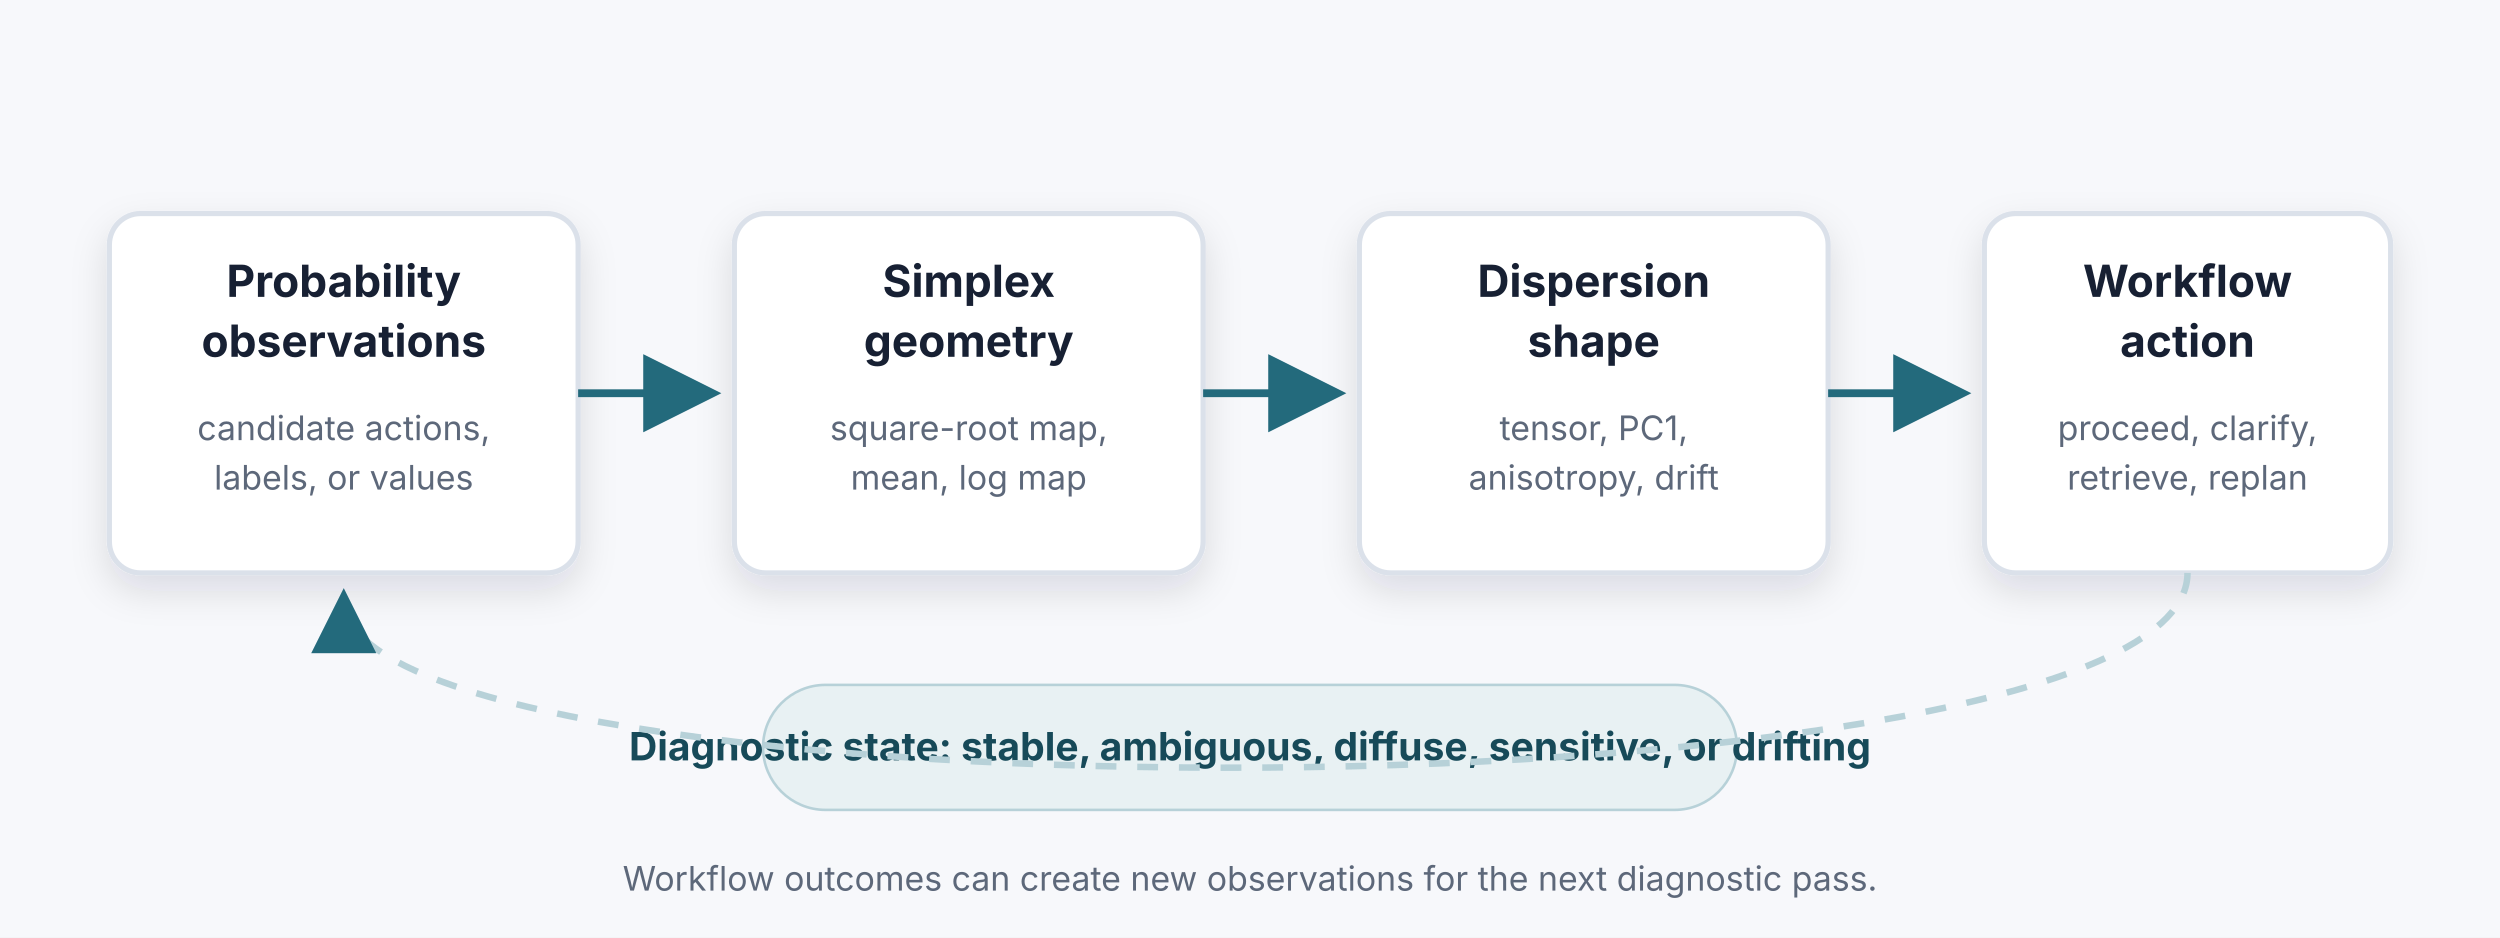
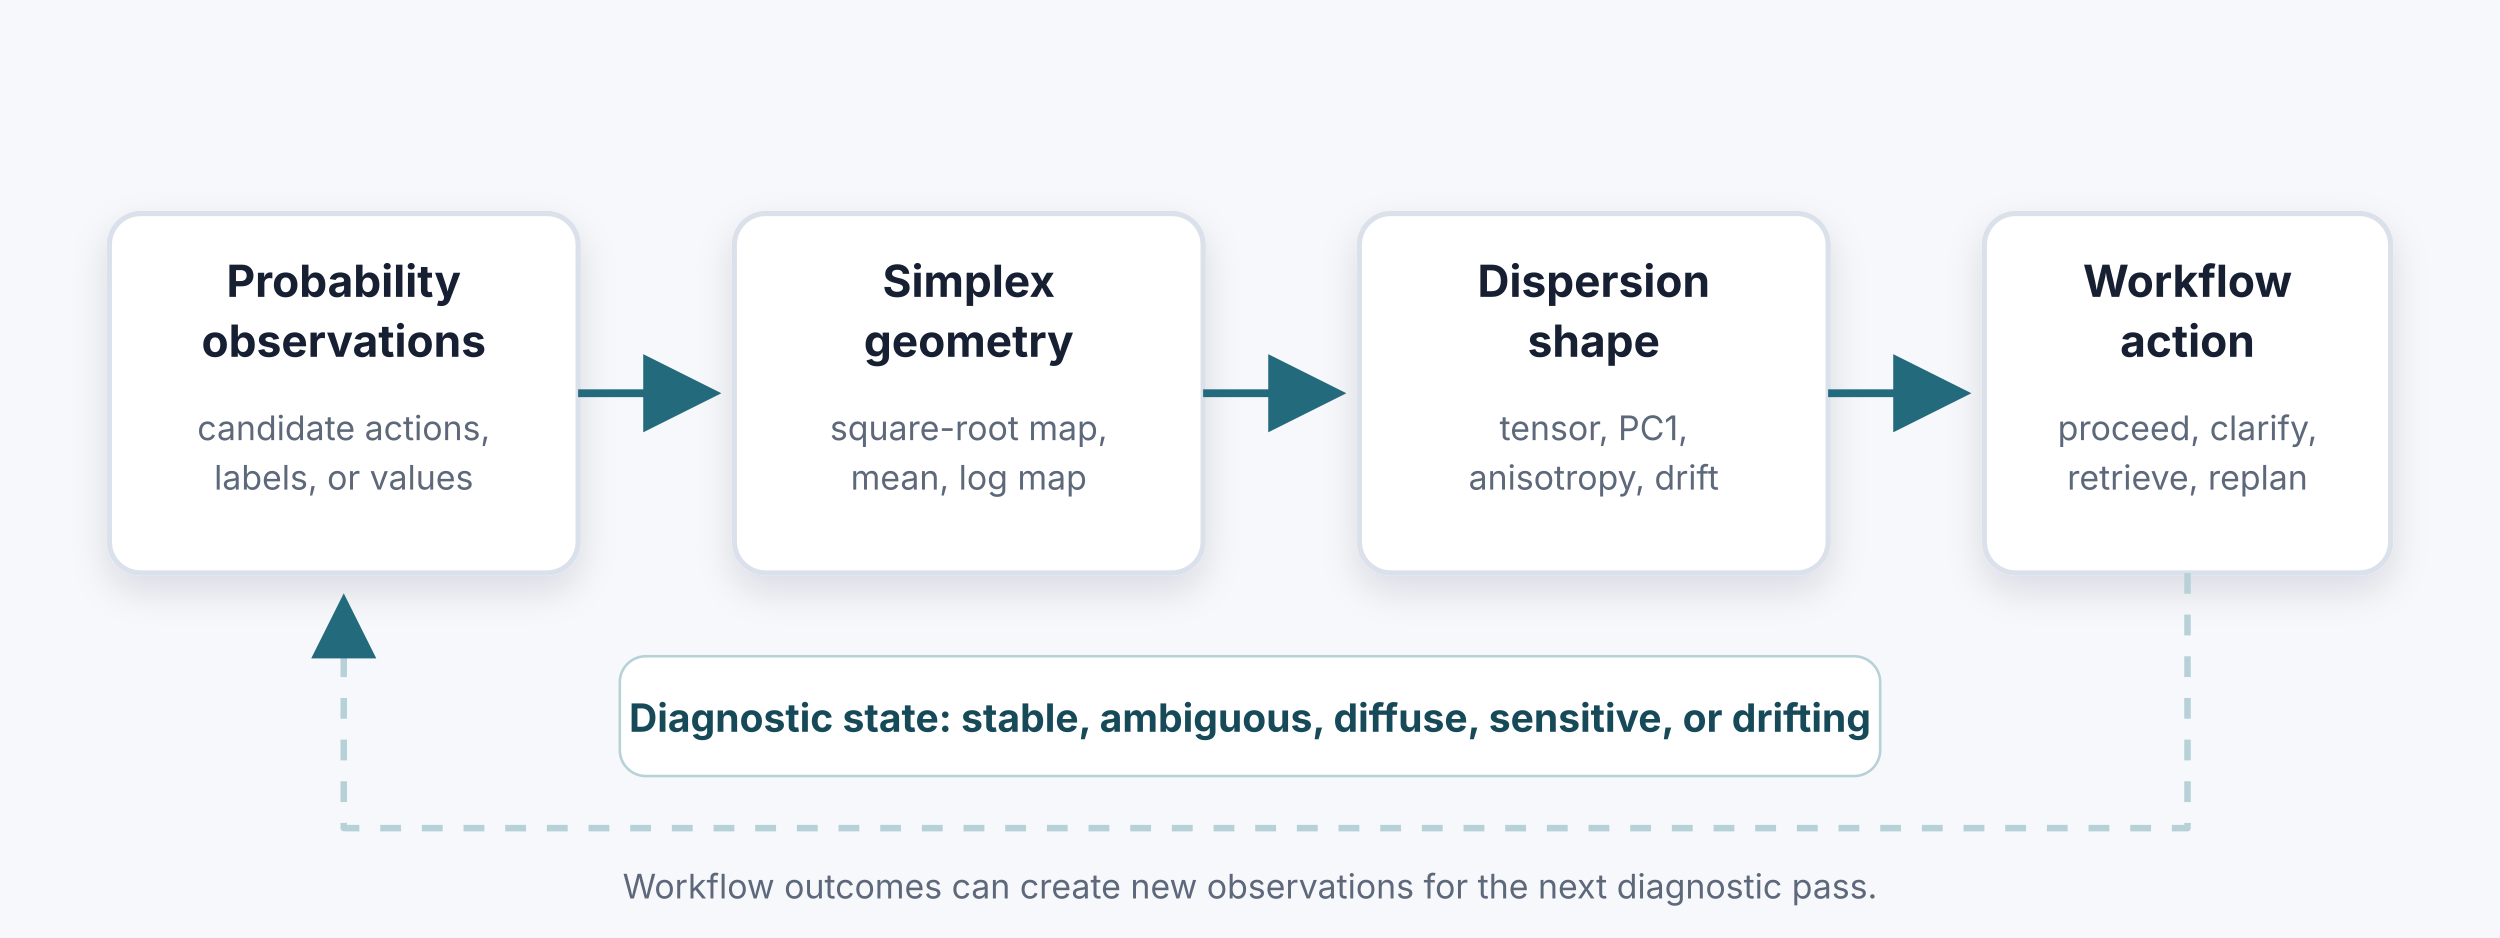
<svg xmlns="http://www.w3.org/2000/svg" width="960" height="360" viewBox="0 0 960 360" role="img" aria-labelledby="title desc">
  <defs>
    <marker id="arrow" viewBox="0 0 12 12" refX="10" refY="6" markerWidth="10" markerHeight="10" orient="auto">
      <path d="M 0 0 L 12 6 L 0 12 z" fill="#236a7c" />
    </marker>
    <filter id="softShadow" x="-20%" y="-20%" width="140%" height="140%">
      <feDropShadow dx="0" dy="6" stdDeviation="7" flood-color="#172033" flood-opacity="0.12" />
    </filter>
  </defs>
  <rect width="960" height="360" rx="0" fill="#f7f8fb" />
  <g fill="#ffffff" stroke="#dbe1ea" stroke-width="2" filter="url(#softShadow)">
    <rect x="42" y="82" width="180" height="138" rx="12" />
    <rect x="282" y="82" width="180" height="138" rx="12" />
    <rect x="522" y="82" width="180" height="138" rx="12" />
    <rect x="762" y="82" width="156" height="138" rx="12" />
  </g>
  <g fill="none" stroke="#236a7c" stroke-width="3" marker-end="url(#arrow)">
    <path d="M 222 151 L 272 151" />
    <path d="M 462 151 L 512 151" />
    <path d="M 702 151 L 752 151" />
  </g>
  <g font-family="-apple-system, BlinkMacSystemFont, 'Segoe UI', sans-serif" fill="#172033">
    <text x="132" y="114" text-anchor="middle" font-size="17" font-weight="700">Probability</text>
    <text x="132" y="137" text-anchor="middle" font-size="17" font-weight="700">observations</text>
    <text x="132" y="169" text-anchor="middle" font-size="13" fill="#5d687a">candidate actions,</text>
    <text x="132" y="188" text-anchor="middle" font-size="13" fill="#5d687a">labels, or values</text>
    <text x="372" y="114" text-anchor="middle" font-size="17" font-weight="700">Simplex</text>
    <text x="372" y="137" text-anchor="middle" font-size="17" font-weight="700">geometry</text>
    <text x="372" y="169" text-anchor="middle" font-size="13" fill="#5d687a">square-root map,</text>
    <text x="372" y="188" text-anchor="middle" font-size="13" fill="#5d687a">mean, log map</text>
    <text x="612" y="114" text-anchor="middle" font-size="17" font-weight="700">Dispersion</text>
    <text x="612" y="137" text-anchor="middle" font-size="17" font-weight="700">shape</text>
    <text x="612" y="169" text-anchor="middle" font-size="13" fill="#5d687a">tensor, PC1,</text>
    <text x="612" y="188" text-anchor="middle" font-size="13" fill="#5d687a">anisotropy, drift</text>
    <text x="840" y="114" text-anchor="middle" font-size="17" font-weight="700">Workflow</text>
    <text x="840" y="137" text-anchor="middle" font-size="17" font-weight="700">action</text>
    <text x="840" y="169" text-anchor="middle" font-size="13" fill="#5d687a">proceed, clarify,</text>
    <text x="840" y="188" text-anchor="middle" font-size="13" fill="#5d687a">retrieve, replan</text>
  </g>
+   <path d="M 840 220 L 840 318 L 132 318 L 132 232" fill="none" stroke="#b7d1d8" stroke-width="2.5" stroke-dasharray="8 8" stroke-linejoin="round" marker-end="url(#arrow)" />
  <g font-family="-apple-system, BlinkMacSystemFont, 'Segoe UI', sans-serif">
-     <rect x="293" y="263" width="374" height="48" rx="24" fill="#e8f1f3" stroke="#b7d1d8" />
-     <text x="480" y="292" text-anchor="middle" font-size="15" font-weight="700" fill="#174a59">Diagnostic state: stable, ambiguous, diffuse, sensitive, or drifting</text>
+     <rect x="238" y="252" width="484" height="46" rx="10" fill="#ffffff" stroke="#b7d1d8" />
+     <text x="480" y="281" text-anchor="middle" font-size="15" font-weight="700" fill="#174a59">Diagnostic state: stable, ambiguous, diffuse, sensitive, or drifting</text>
  </g>
-   <path d="M 840 220 C 840 318 132 318 132 230" fill="none" stroke="#b7d1d8" stroke-width="2.5" stroke-dasharray="8 8" marker-end="url(#arrow)" />
-   <text x="480" y="342" text-anchor="middle" font-family="-apple-system, BlinkMacSystemFont, 'Segoe UI', sans-serif" font-size="13" fill="#5d687a">Workflow outcomes can create new observations for the next diagnostic pass.</text>
+   <text x="480" y="345" text-anchor="middle" font-family="-apple-system, BlinkMacSystemFont, 'Segoe UI', sans-serif" font-size="13" fill="#5d687a">Workflow outcomes can create new observations for the next diagnostic pass.</text>
</svg>
